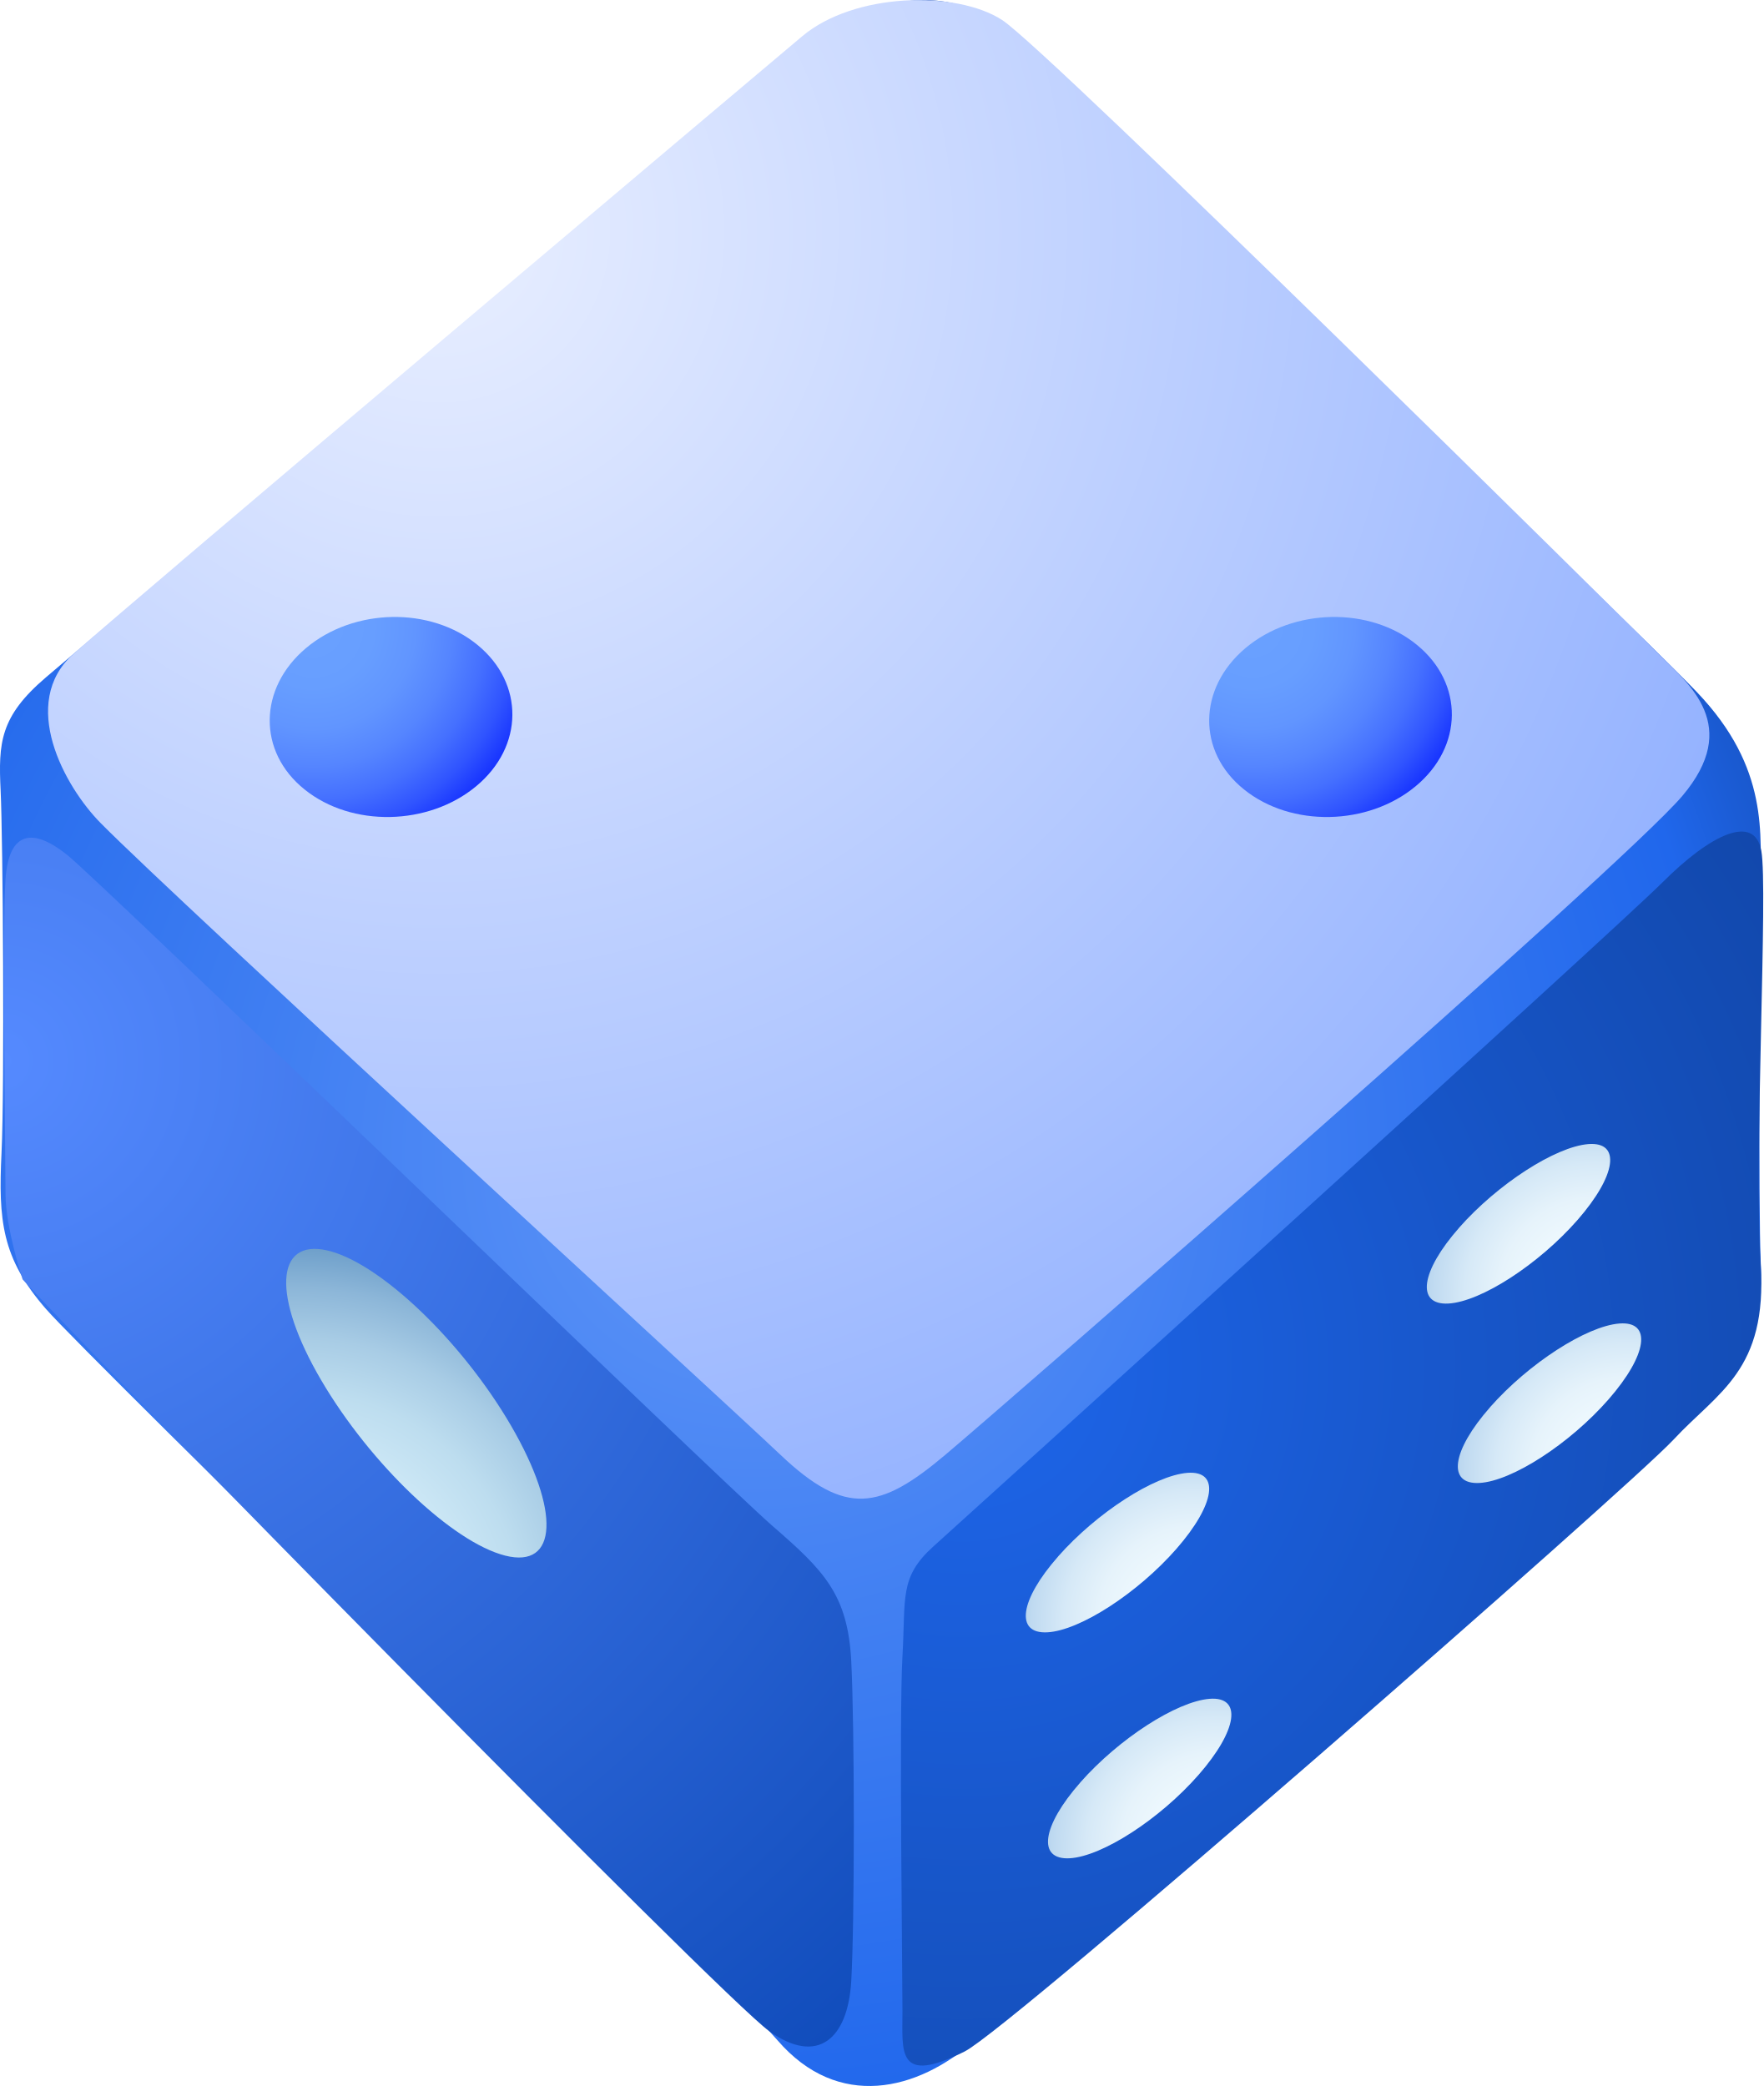
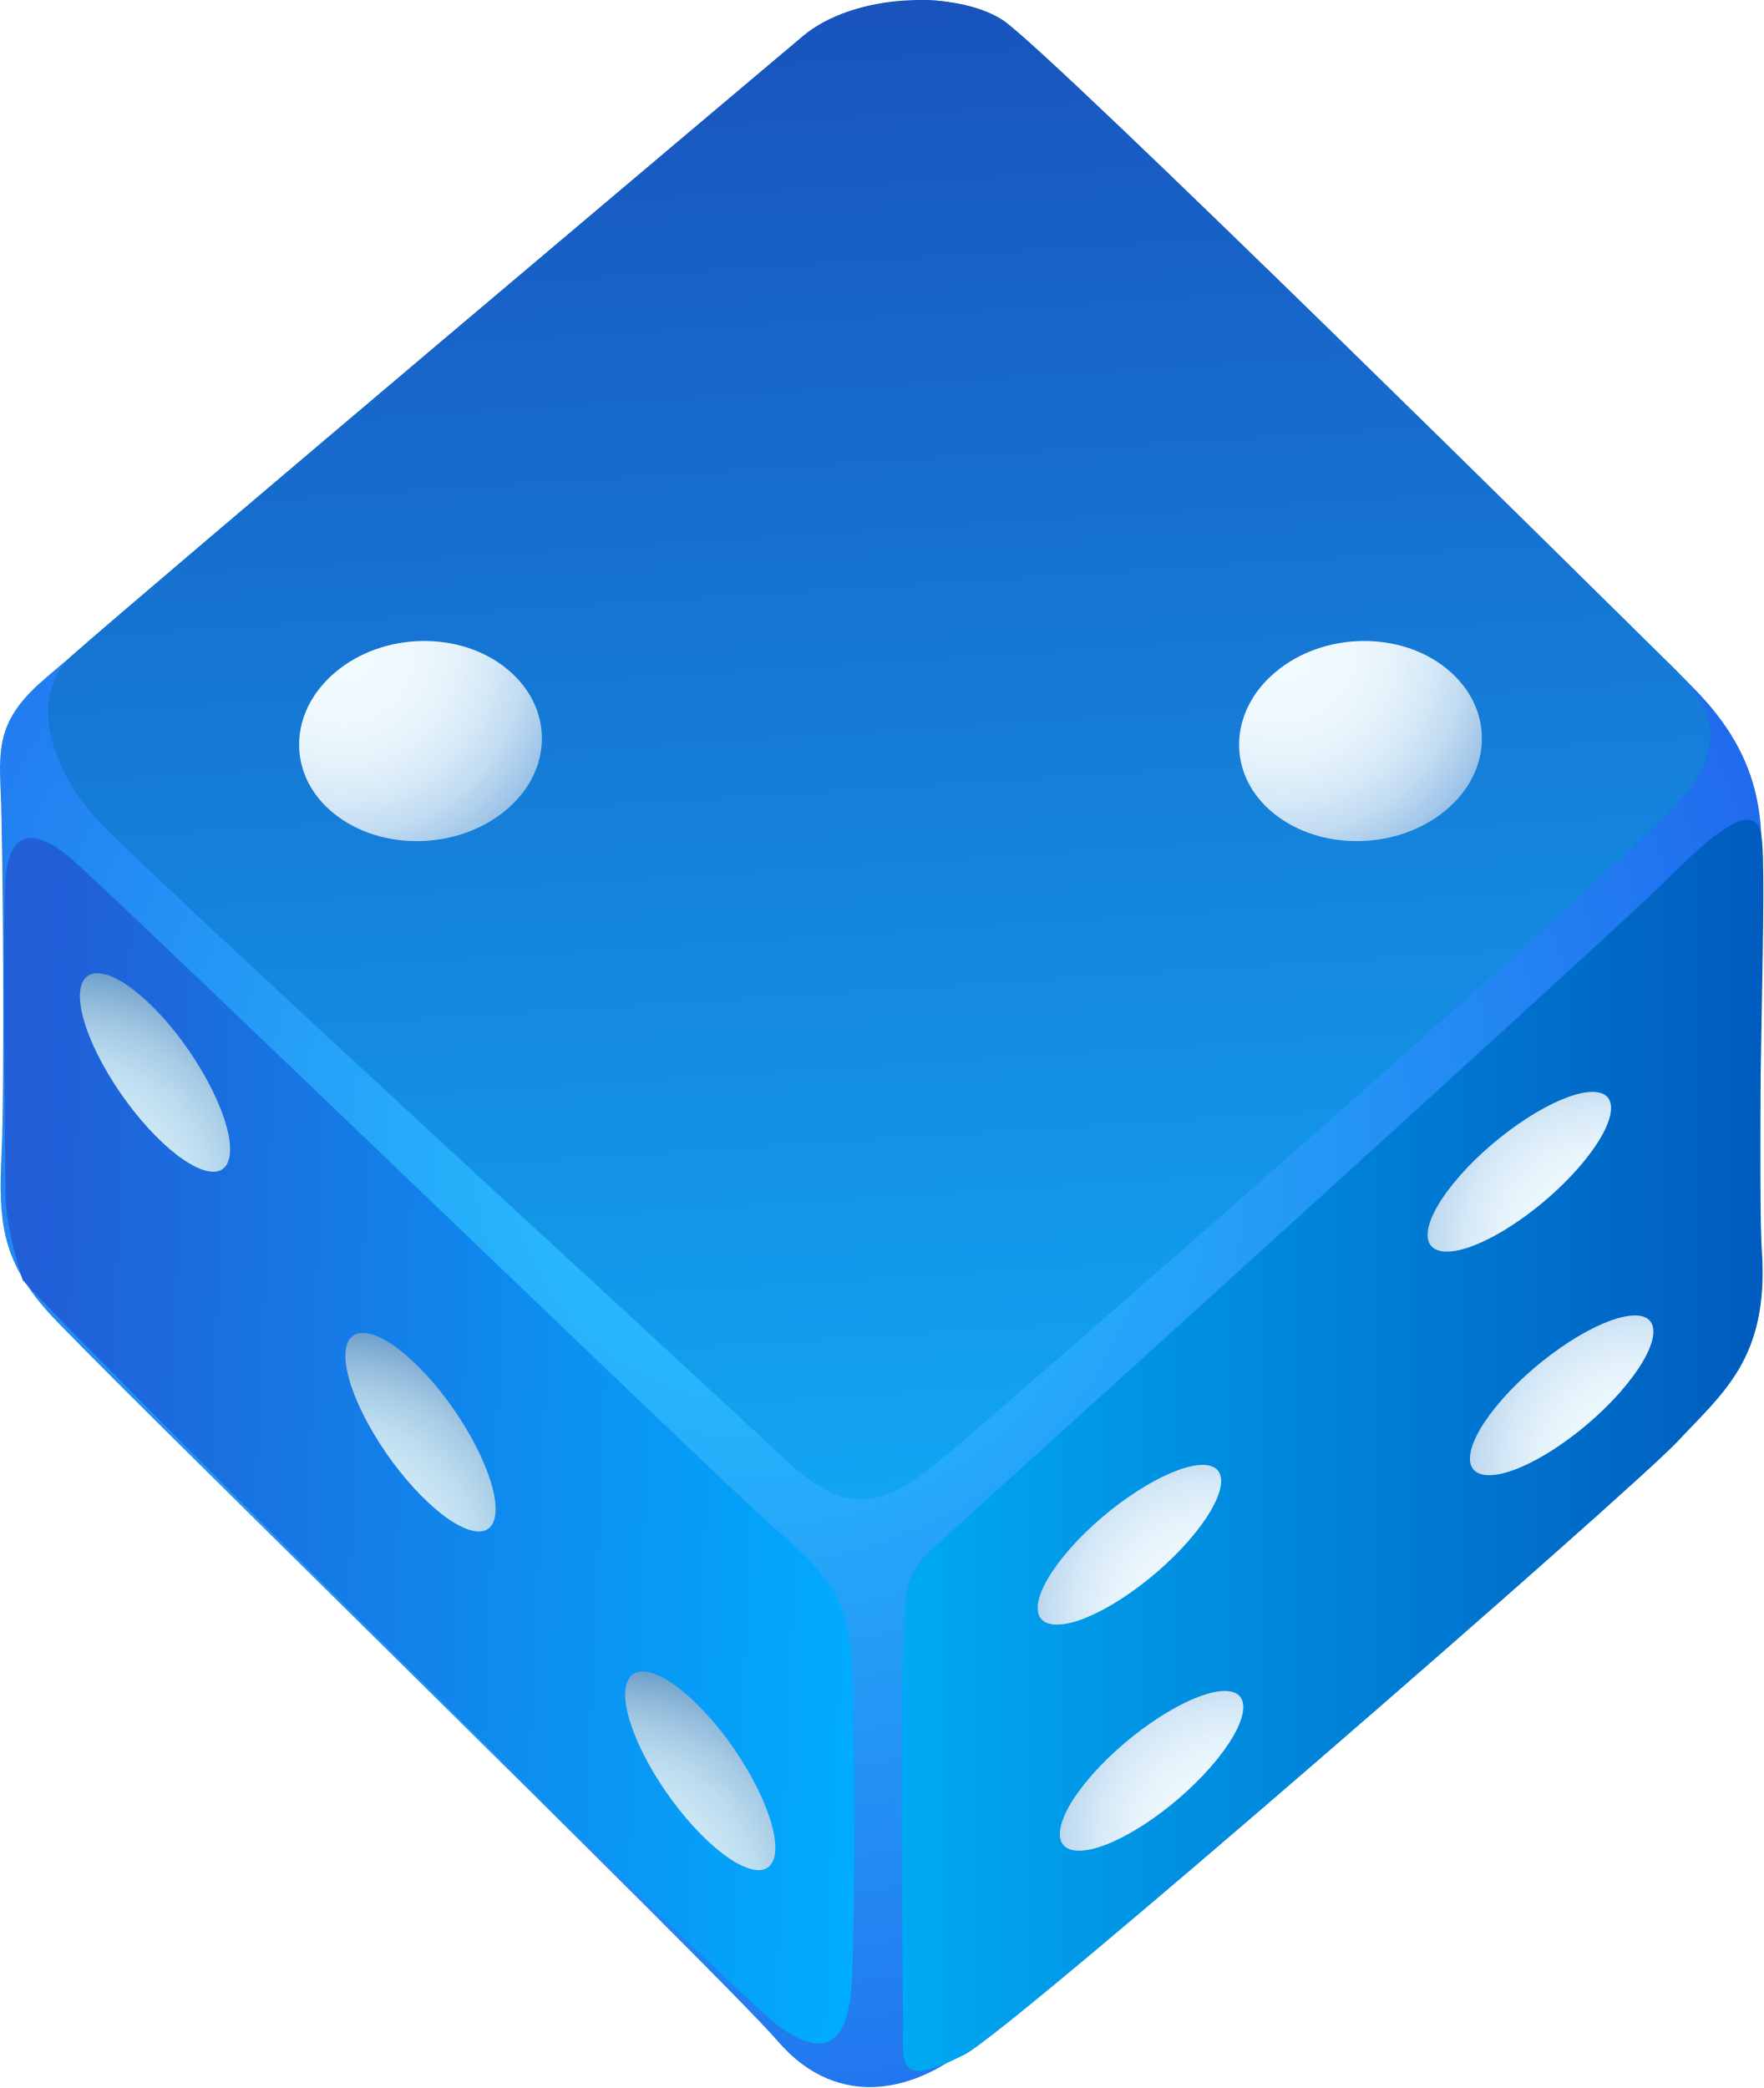
- <svg xmlns="http://www.w3.org/2000/svg" xmlns:xlink="http://www.w3.org/1999/xlink" id="_图层_2" data-name="图层 2" viewBox="0 0 338.35 400.29">
+ <svg xmlns="http://www.w3.org/2000/svg" viewBox="0 0 505 598" fill="none">
+   <path d="M13.145 194.102C42.384 169.179 204.811 31.602 227.733 14.937C250.656 -1.728 273.563 -7.985 296.485 14.937C319.407 37.859 465.244 176.392 486.195 198.269C507.161 220.145 504.428 239.274 504.428 254.775C504.428 270.275 503.756 345 504.548 362.307C505.339 379.629 499.874 392.382 485.299 406.046C470.724 419.709 295.739 570.084 279.327 584.674C262.916 599.248 240.143 604.729 222.82 584.674C205.498 564.619 25.853 389.649 13.145 375.075C0.437 360.485 -0.474 349.539 0.437 330.41C1.348 311.281 0.84 240.2 0.183 226.522C-0.474 212.858 -0.026 205.332 13.145 194.102Z" fill="url(#paint0_radial_4982_4580)" />
+   <path d="M28.916 235.915C51.435 258.673 204.962 399.177 223.658 416.887C242.339 434.598 252.18 432.626 270.861 416.887C289.543 401.148 465.006 248.234 482.045 228.09C499.099 207.945 484.001 196.074 475.43 187.502C466.858 178.931 300.384 14.28 287.138 5.708C273.878 -2.863 244.699 -2.102 229.885 10.367C215.071 22.836 38.249 171.927 20.986 187.427C5.396 201.435 18.388 225.282 28.916 235.915Z" fill="url(#paint1_linear_4982_4580)" />
+   <path d="M6.486 366.608C24.152 386.23 209.576 570.667 223.315 580.478C237.053 590.289 242.937 584.405 243.923 567.725C244.908 551.045 244.908 494.987 243.923 475.917C242.937 456.863 236.068 449.994 221.359 437.241C206.65 424.488 29.065 252.804 19.254 244.949C9.443 237.095 2.574 238.08 1.588 251.818C0.603 265.557 1.588 332.262 1.588 342.073C1.588 351.884 6.486 366.593 6.486 366.593V366.608Z" fill="url(#paint2_linear_4982_4580)" />
+   <path d="M276.249 588.437C289.3 581.911 467.825 426.429 480.578 412.706C493.331 398.967 506.562 389.067 504.605 358.663C502.649 328.245 506.367 249.936 504.411 239.17C502.455 228.403 490.165 239.08 476.427 252.804C462.688 266.542 277.264 434.299 267.453 443.139C257.642 451.964 259.598 457.848 258.627 474.528C257.642 491.208 258.627 567.725 258.627 579.507C258.627 591.289 256.641 598.247 276.263 588.437H276.249Z" fill="url(#paint3_linear_4982_4580)" />
+   <path fill-rule="evenodd" clip-rule="evenodd" d="M30.555 279.161C39.619 281.909 53.163 296.738 60.824 312.283C68.5 327.873 67.32 338.057 58.211 335.071C49.087 332.084 35.542 317.3 27.897 301.919C20.296 286.628 21.476 276.429 30.54 279.176L30.555 279.161Z" fill="url(#paint4_radial_4982_4580)" />
+   <path fill-rule="evenodd" clip-rule="evenodd" d="M106.594 382.183C115.658 384.93 129.203 399.759 136.863 415.304C144.539 430.894 143.359 441.079 134.25 438.092C125.126 435.106 111.581 420.322 103.936 404.941C96.335 389.649 97.514 379.45 106.579 382.198L106.594 382.183Z" fill="url(#paint5_radial_4982_4580)" />
+   <path fill-rule="evenodd" clip-rule="evenodd" d="M430.225 400.745C441.261 388.231 457.807 377.539 467.274 376.777C476.697 376.06 475.293 385.782 464.153 398.534C453.028 411.243 436.482 421.964 427.164 422.472C417.831 422.98 419.204 413.258 430.24 400.745H430.225Z" fill="url(#paint6_radial_4982_4580)" />
+   <path fill-rule="evenodd" clip-rule="evenodd" d="M418.098 336.712C429.134 324.198 445.68 313.506 455.147 312.745C464.57 312.028 463.166 321.749 452.026 334.502C440.901 347.21 424.355 357.932 415.037 358.44C405.704 358.948 407.078 349.226 418.113 336.712H418.098Z" fill="url(#paint7_radial_4982_4580)" />
+   <path fill-rule="evenodd" clip-rule="evenodd" d="M145.211 191.594C158.681 202.63 158.501 220.744 144.808 232.093C131.159 243.442 109.148 243.905 95.648 233.004C82.163 222.192 82.373 204.034 96.051 192.505C109.73 180.977 131.741 180.544 145.211 191.594Z" fill="url(#paint8_radial_4982_4580)" />
+   <path fill-rule="evenodd" clip-rule="evenodd" d="M414.41 191.594C427.88 202.63 427.701 220.744 414.007 232.093C400.358 243.442 378.347 243.905 364.847 233.004C351.363 222.192 351.572 204.034 365.25 192.505C378.929 180.977 400.941 180.544 414.41 191.594Z" fill="url(#paint9_radial_4982_4580)" />
+   <path fill-rule="evenodd" clip-rule="evenodd" d="M186.711 479.173C195.775 481.92 209.32 496.749 216.98 512.294C224.656 527.884 223.476 538.069 214.367 535.082C205.243 532.095 191.699 517.312 184.053 501.931C176.452 486.639 177.632 476.44 186.696 479.187L186.711 479.173Z" fill="url(#paint10_radial_4982_4580)" />
+   <path fill-rule="evenodd" clip-rule="evenodd" d="M312.776 508.292C323.811 495.778 340.357 485.086 349.825 484.324C359.248 483.608 357.844 493.329 346.704 506.082C335.579 518.79 319.033 529.512 309.715 530.02C300.381 530.527 301.755 520.806 312.791 508.292H312.776Z" fill="url(#paint11_radial_4982_4580)" />
+   <path fill-rule="evenodd" clip-rule="evenodd" d="M306.43 443.542C317.466 431.028 334.012 420.336 343.479 419.575C352.902 418.858 351.498 428.579 340.358 441.332C329.233 454.04 312.687 464.762 303.369 465.27C294.036 465.778 295.41 456.056 306.445 443.542H306.43Z" fill="url(#paint12_radial_4982_4580)" />
  <defs>
-     <style>
-       .cls-1 {
-         fill: url(#_未命名的渐变_11);
-       }
- 
-       .cls-1, .cls-2, .cls-3, .cls-4, .cls-5, .cls-6, .cls-7, .cls-8, .cls-9, .cls-10, .cls-11 {
-         stroke-width: 0px;
-       }
- 
-       .cls-2 {
-         fill: url(#_未命名的渐变_10);
-       }
- 
-       .cls-3 {
-         fill: url(#radial-gradient);
-       }
- 
-       .cls-4 {
-         fill: url(#radial-gradient-2);
-       }
- 
-       .cls-4, .cls-5, .cls-6, .cls-7, .cls-8, .cls-9, .cls-11 {
-         fill-rule: evenodd;
-       }
- 
-       .cls-5 {
-         fill: url(#radial-gradient-4);
-       }
- 
-       .cls-6 {
-         fill: url(#radial-gradient-6);
-       }
- 
-       .cls-7 {
-         fill: url(#radial-gradient-3);
-       }
- 
-       .cls-8 {
-         fill: url(#radial-gradient-5);
-       }
- 
-       .cls-9 {
-         fill: url(#_未命名的渐变_8);
-       }
- 
-       .cls-10 {
-         fill: url(#_未命名的渐变_9);
-       }
- 
-       .cls-11 {
-         fill: url(#_未命名的渐变_8-2);
-       }
-     </style>
-     <radialGradient id="_未命名的渐变_11" data-name="未命名的渐变 11" cx="144.69" cy="222.08" fx="144.69" fy="222.08" r="289.57" gradientUnits="userSpaceOnUse">
-       <stop offset="0" stop-color="#6197f8" />
-       <stop offset=".64" stop-color="#2067ec" />
-       <stop offset=".69" stop-color="#1b5cd5" />
-       <stop offset=".77" stop-color="#144db7" />
-       <stop offset=".85" stop-color="#0f43a2" />
-       <stop offset=".93" stop-color="#0c3d95" />
-       <stop offset="1" stop-color="#0c3b91" />
+     <radialGradient id="paint0_radial_4982_4580" cx="0" cy="0" r="1" gradientUnits="userSpaceOnUse" gradientTransform="translate(216.071 331.62) scale(339.877 339.874)">
+       <stop offset="0.06" stop-color="#28C3FF" />
+       <stop offset="0.93" stop-color="#2067EC" />
+       <stop offset="0.94" stop-color="#1C67E7" />
+       <stop offset="0.97" stop-color="#1269DA" />
+       <stop offset="1" stop-color="#0F6AD6" />
    </radialGradient>
-     <radialGradient id="_未命名的渐变_9" data-name="未命名的渐变 9" cx="84.21" cy="44.37" fx="84.21" fy="44.37" r="263" gradientUnits="userSpaceOnUse">
-       <stop offset="0" stop-color="#e9efff" />
-       <stop offset="1" stop-color="#95b3ff" />
+     <linearGradient id="paint1_linear_4982_4580" x1="266.62" y1="441.974" x2="236.74" y2="-30.967" gradientUnits="userSpaceOnUse">
+       <stop stop-color="#11A8F4" />
+       <stop offset="0.98" stop-color="#194FBA" />
+     </linearGradient>
+     <linearGradient id="paint2_linear_4982_4580" x1="8.099" y1="407.853" x2="251.374" y2="418.112" gradientUnits="userSpaceOnUse">
+       <stop stop-color="#215ED8" />
+       <stop offset="1" stop-color="#00ADFF" />
+     </linearGradient>
+     <linearGradient id="paint3_linear_4982_4580" x1="258.179" y1="413.93" x2="504.994" y2="413.93" gradientUnits="userSpaceOnUse">
+       <stop stop-color="#00A9F3" />
+       <stop offset="0.98" stop-color="#005DBF" />
+     </linearGradient>
+     <radialGradient id="paint4_radial_4982_4580" cx="0" cy="0" r="1" gradientUnits="userSpaceOnUse" gradientTransform="translate(20.0208 344.275) rotate(-25.07) scale(67.9157 67.9157)">
+       <stop stop-color="#D9F2FC" />
+       <stop offset="0.26" stop-color="#D6EFFA" />
+       <stop offset="0.44" stop-color="#CDE8F6" />
+       <stop offset="0.6" stop-color="#BDDDEF" />
+       <stop offset="0.74" stop-color="#A8CCE5" />
+       <stop offset="0.87" stop-color="#8CB6D8" />
+       <stop offset="0.99" stop-color="#6A9CC8" />
+       <stop offset="1" stop-color="#679AC7" />
    </radialGradient>
-     <radialGradient id="_未命名的渐变_10" data-name="未命名的渐变 10" cx=".23" cy="203.55" fx=".23" fy="203.55" r="249.82" gradientUnits="userSpaceOnUse">
-       <stop offset="0" stop-color="#558aff" />
-       <stop offset="1" stop-color="#104cbb" />
+     <radialGradient id="paint5_radial_4982_4580" cx="0" cy="0" r="1" gradientUnits="userSpaceOnUse" gradientTransform="translate(96.0484 447.307) rotate(-25.07) scale(67.9157)">
+       <stop stop-color="#D9F2FC" />
+       <stop offset="0.26" stop-color="#D6EFFA" />
+       <stop offset="0.44" stop-color="#CDE8F6" />
+       <stop offset="0.6" stop-color="#BDDDEF" />
+       <stop offset="0.74" stop-color="#A8CCE5" />
+       <stop offset="0.87" stop-color="#8CB6D8" />
+       <stop offset="0.99" stop-color="#6A9CC8" />
+       <stop offset="1" stop-color="#679AC7" />
    </radialGradient>
-     <radialGradient id="radial-gradient" cx="184.64" cy="262.28" fx="184.64" fy="262.28" r="250.26" gradientUnits="userSpaceOnUse">
-       <stop offset="0" stop-color="#1e66eb" />
-       <stop offset="1" stop-color="#0d3d95" />
+     <radialGradient id="paint6_radial_4982_4580" cx="0" cy="0" r="1" gradientUnits="userSpaceOnUse" gradientTransform="translate(469.328 419.585) rotate(-40.46) scale(58.4183 58.4182)">
+       <stop stop-color="#F2FBFF" />
+       <stop offset="0.28" stop-color="#EFF9FE" />
+       <stop offset="0.47" stop-color="#E6F3FB" />
+       <stop offset="0.64" stop-color="#D6E9F7" />
+       <stop offset="0.79" stop-color="#C1DBF1" />
+       <stop offset="0.93" stop-color="#A5C9EA" />
+       <stop offset="1" stop-color="#95BFE6" />
    </radialGradient>
-     <radialGradient id="radial-gradient-2" cx="-97.37" cy="-577.61" fx="-97.37" fy="-577.61" r="73.81" gradientTransform="translate(421.25 769.42) rotate(-28.98)" gradientUnits="userSpaceOnUse">
-       <stop offset="0" stop-color="#d9f2fc" />
-       <stop offset=".26" stop-color="#d6effa" />
-       <stop offset=".44" stop-color="#cde8f6" />
-       <stop offset=".6" stop-color="#bdddef" />
-       <stop offset=".74" stop-color="#a8cce5" />
-       <stop offset=".87" stop-color="#8cb6d8" />
-       <stop offset=".99" stop-color="#6a9cc8" />
-       <stop offset="1" stop-color="#679ac7" />
+     <radialGradient id="paint7_radial_4982_4580" cx="0" cy="0" r="1" gradientUnits="userSpaceOnUse" gradientTransform="translate(457.209 355.555) rotate(-40.46) scale(58.4182 58.4182)">
+       <stop stop-color="#F2FBFF" />
+       <stop offset="0.28" stop-color="#EFF9FE" />
+       <stop offset="0.47" stop-color="#E6F3FB" />
+       <stop offset="0.64" stop-color="#D6E9F7" />
+       <stop offset="0.79" stop-color="#C1DBF1" />
+       <stop offset="0.93" stop-color="#A5C9EA" />
+       <stop offset="1" stop-color="#95BFE6" />
    </radialGradient>
-     <radialGradient id="radial-gradient-3" cx="136.47" cy="-960.55" fx="136.47" fy="-960.55" r="39.12" gradientTransform="translate(748.71 1130.71) rotate(-40.46)" gradientUnits="userSpaceOnUse">
-       <stop offset="0" stop-color="#f2fbff" />
-       <stop offset=".28" stop-color="#eff9fe" />
-       <stop offset=".47" stop-color="#e6f3fb" />
-       <stop offset=".64" stop-color="#d6e9f7" />
-       <stop offset=".79" stop-color="#c1dbf1" />
-       <stop offset=".93" stop-color="#a5c9ea" />
-       <stop offset="1" stop-color="#95bfe6" />
+     <radialGradient id="paint8_radial_4982_4580" cx="0" cy="0" r="1" gradientUnits="userSpaceOnUse" gradientTransform="translate(98.1287 186.519) rotate(50.25) scale(66.512 66.512)">
+       <stop stop-color="#F2FBFF" />
+       <stop offset="0.28" stop-color="#EFF9FE" />
+       <stop offset="0.47" stop-color="#E6F3FB" />
+       <stop offset="0.64" stop-color="#D6E9F7" />
+       <stop offset="0.79" stop-color="#C1DBF1" />
+       <stop offset="0.93" stop-color="#A5C9EA" />
+       <stop offset="1" stop-color="#95BFE6" />
    </radialGradient>
-     <radialGradient id="radial-gradient-4" cx="111.57" cy="-924.8" fx="111.57" fy="-924.8" r="39.12" xlink:href="#radial-gradient-3" />
-     <radialGradient id="radial-gradient-5" cx="218.14" cy="-928.57" fx="218.14" fy="-928.57" r="39.12" xlink:href="#radial-gradient-3" />
-     <radialGradient id="radial-gradient-6" cx="235.96" cy="-958.63" fx="235.96" fy="-958.63" r="39.12" xlink:href="#radial-gradient-3" />
-     <radialGradient id="_未命名的渐变_8" data-name="未命名的渐变 8" cx="1374.04" cy="1075.84" fx="1374.04" fy="1075.84" r="44.54" gradientTransform="translate(8.66 -1623.98) rotate(50.25)" gradientUnits="userSpaceOnUse">
-       <stop offset="0" stop-color="#6aa1ff" />
-       <stop offset=".26" stop-color="#679eff" />
-       <stop offset=".44" stop-color="#6195ff" />
-       <stop offset=".6" stop-color="#5585ff" />
-       <stop offset=".74" stop-color="#4570ff" />
-       <stop offset=".87" stop-color="#3054ff" />
-       <stop offset=".99" stop-color="#1632ff" />
-       <stop offset="1" stop-color="#1531ff" />
+     <radialGradient id="paint9_radial_4982_4580" cx="0" cy="0" r="1" gradientUnits="userSpaceOnUse" gradientTransform="translate(367.327 186.516) rotate(50.25) scale(66.512 66.512)">
+       <stop stop-color="#F2FBFF" />
+       <stop offset="0.28" stop-color="#EFF9FE" />
+       <stop offset="0.47" stop-color="#E6F3FB" />
+       <stop offset="0.64" stop-color="#D6E9F7" />
+       <stop offset="0.79" stop-color="#C1DBF1" />
+       <stop offset="0.93" stop-color="#A5C9EA" />
+       <stop offset="1" stop-color="#95BFE6" />
    </radialGradient>
-     <radialGradient id="_未命名的渐变_8-2" data-name="未命名的渐变 8" cx="1489.3" cy="937.24" fx="1489.3" fy="937.24" r="44.54" xlink:href="#_未命名的渐变_8" />
+     <radialGradient id="paint10_radial_4982_4580" cx="0" cy="0" r="1" gradientUnits="userSpaceOnUse" gradientTransform="translate(176.157 544.295) rotate(-25.07) scale(67.9157 67.9157)">
+       <stop stop-color="#D9F2FC" />
+       <stop offset="0.26" stop-color="#D6EFFA" />
+       <stop offset="0.44" stop-color="#CDE8F6" />
+       <stop offset="0.6" stop-color="#BDDDEF" />
+       <stop offset="0.74" stop-color="#A8CCE5" />
+       <stop offset="0.87" stop-color="#8CB6D8" />
+       <stop offset="0.99" stop-color="#6A9CC8" />
+       <stop offset="1" stop-color="#679AC7" />
+     </radialGradient>
+     <radialGradient id="paint11_radial_4982_4580" cx="0" cy="0" r="1" gradientUnits="userSpaceOnUse" gradientTransform="translate(351.896 527.137) rotate(-40.46) scale(58.4182 58.4182)">
+       <stop stop-color="#F2FBFF" />
+       <stop offset="0.28" stop-color="#EFF9FE" />
+       <stop offset="0.47" stop-color="#E6F3FB" />
+       <stop offset="0.64" stop-color="#D6E9F7" />
+       <stop offset="0.79" stop-color="#C1DBF1" />
+       <stop offset="0.93" stop-color="#A5C9EA" />
+       <stop offset="1" stop-color="#95BFE6" />
+     </radialGradient>
+     <radialGradient id="paint12_radial_4982_4580" cx="0" cy="0" r="1" gradientUnits="userSpaceOnUse" gradientTransform="translate(345.546 462.39) rotate(-40.46) scale(58.4182 58.4182)">
+       <stop stop-color="#F2FBFF" />
+       <stop offset="0.28" stop-color="#EFF9FE" />
+       <stop offset="0.47" stop-color="#E6F3FB" />
+       <stop offset="0.64" stop-color="#D6E9F7" />
+       <stop offset="0.79" stop-color="#C1DBF1" />
+       <stop offset="0.93" stop-color="#A5C9EA" />
+       <stop offset="1" stop-color="#95BFE6" />
+     </radialGradient>
  </defs>
-   <g id="_图层_1-2" data-name="图层 1">
-     <g>
-       <path class="cls-1" d="m8.8,129.99C28.38,113.3,137.15,21.17,152.5,10.01s30.69-15.35,46.04,0c15.35,15.35,113.01,108.12,127.04,122.77s12.21,27.46,12.21,37.84-.45,60.42.08,72.01-3.13,20.14-12.89,29.29c-9.76,9.15-126.94,109.85-137.93,119.62-10.99,9.76-26.24,13.43-37.84,0-11.6-13.43-131.89-130.6-140.4-140.37C.29,241.41-.32,234.08.29,221.27s.27-60.41-.17-69.57c-.44-9.15-.14-14.19,8.68-21.71Z" />
-       <path class="cls-10" d="m19.36,157.99c15.08,15.24,117.89,109.33,130.41,121.19,12.51,11.86,19.1,10.54,31.61,0,12.51-10.54,130.01-112.94,141.42-126.43,11.42-13.49,1.31-21.44-4.43-27.18-5.74-5.74-117.22-116-126.09-121.74-8.88-5.74-28.42-5.23-38.34,3.12S25.61,115.14,14.05,125.52c-10.44,9.38-1.74,25.35,5.31,32.47Z" />
-       <path class="cls-2" d="m4.34,245.51c11.83,13.14,134.08,137.7,143.28,144.27,9.2,6.57,15.06,1.58,15.72-9.58.66-11.17.66-48.71,0-61.48-.66-12.76-5.26-17.36-15.11-25.9-9.85-8.54-128.77-123.51-135.34-128.77-6.57-5.26-11.17-4.6-11.83,4.6-.66,9.2,0,53.87,0,60.44s3.28,16.42,3.28,16.42Z" />
-       <path class="cls-3" d="m185.16,393.63c8.74-4.37,127.43-108.19,135.97-117.38s18.04-13.24,16.72-33.61,1.44-72.17.12-79.38c-1.31-7.21-9.75-3.15-18.95,6.05-9.2,9.2-133.37,121.54-139.94,127.46s-5.26,9.85-5.91,21.02c-.66,11.17,0,60.27,0,68.15s-1.15,14.27,11.99,7.7Z" />
-       <path class="cls-4" d="m62.8,239.95c10.03,2.3,25.82,17.39,35.28,33.66,9.48,16.33,8.96,27.47-1.15,24.9-10.12-2.57-25.89-17.59-35.32-33.7-9.38-16.01-8.84-27.16,1.19-24.86h0Z" />
-       <path class="cls-7" d="m203.03,298.68c7.39-8.38,18.47-15.54,24.81-16.05,6.31-.48,5.37,6.03-2.09,14.57-7.45,8.51-18.53,15.69-24.77,16.03-6.25.34-5.33-6.17,2.06-14.55h0Z" />
-       <path class="cls-5" d="m207.29,342.04c7.39-8.38,18.47-15.54,24.81-16.05,6.31-.48,5.37,6.03-2.09,14.57-7.45,8.51-18.53,15.69-24.77,16.03-6.25.34-5.33-6.17,2.06-14.55h0Z" />
-       <path class="cls-8" d="m285.93,270.02c7.39-8.38,18.47-15.54,24.81-16.05,6.31-.48,5.37,6.03-2.09,14.57-7.45,8.51-18.53,15.69-24.77,16.03-6.25.34-5.33-6.17,2.06-14.55h0Z" />
-       <path class="cls-6" d="m279.98,235.59c7.39-8.38,18.47-15.54,24.81-16.05,6.31-.48,5.37,6.03-2.09,14.57-7.45,8.51-18.53,15.69-24.77,16.03-6.25.34-5.33-6.17,2.06-14.55h0Z" />
-       <path class="cls-9" d="m91.63,123.76c9.02,7.39,8.9,19.52-.27,27.12-9.14,7.6-23.88,7.91-32.92.61-9.03-7.24-8.89-19.4.27-27.12,9.16-7.72,23.9-8.01,32.92-.61h0Z" />
-       <path class="cls-11" d="m271.9,123.76c9.02,7.39,8.9,19.52-.27,27.12-9.14,7.6-23.88,7.91-32.92.61-9.03-7.24-8.89-19.4.27-27.12,9.16-7.72,23.9-8.01,32.92-.61h0Z" />
-     </g>
-   </g>
</svg>
